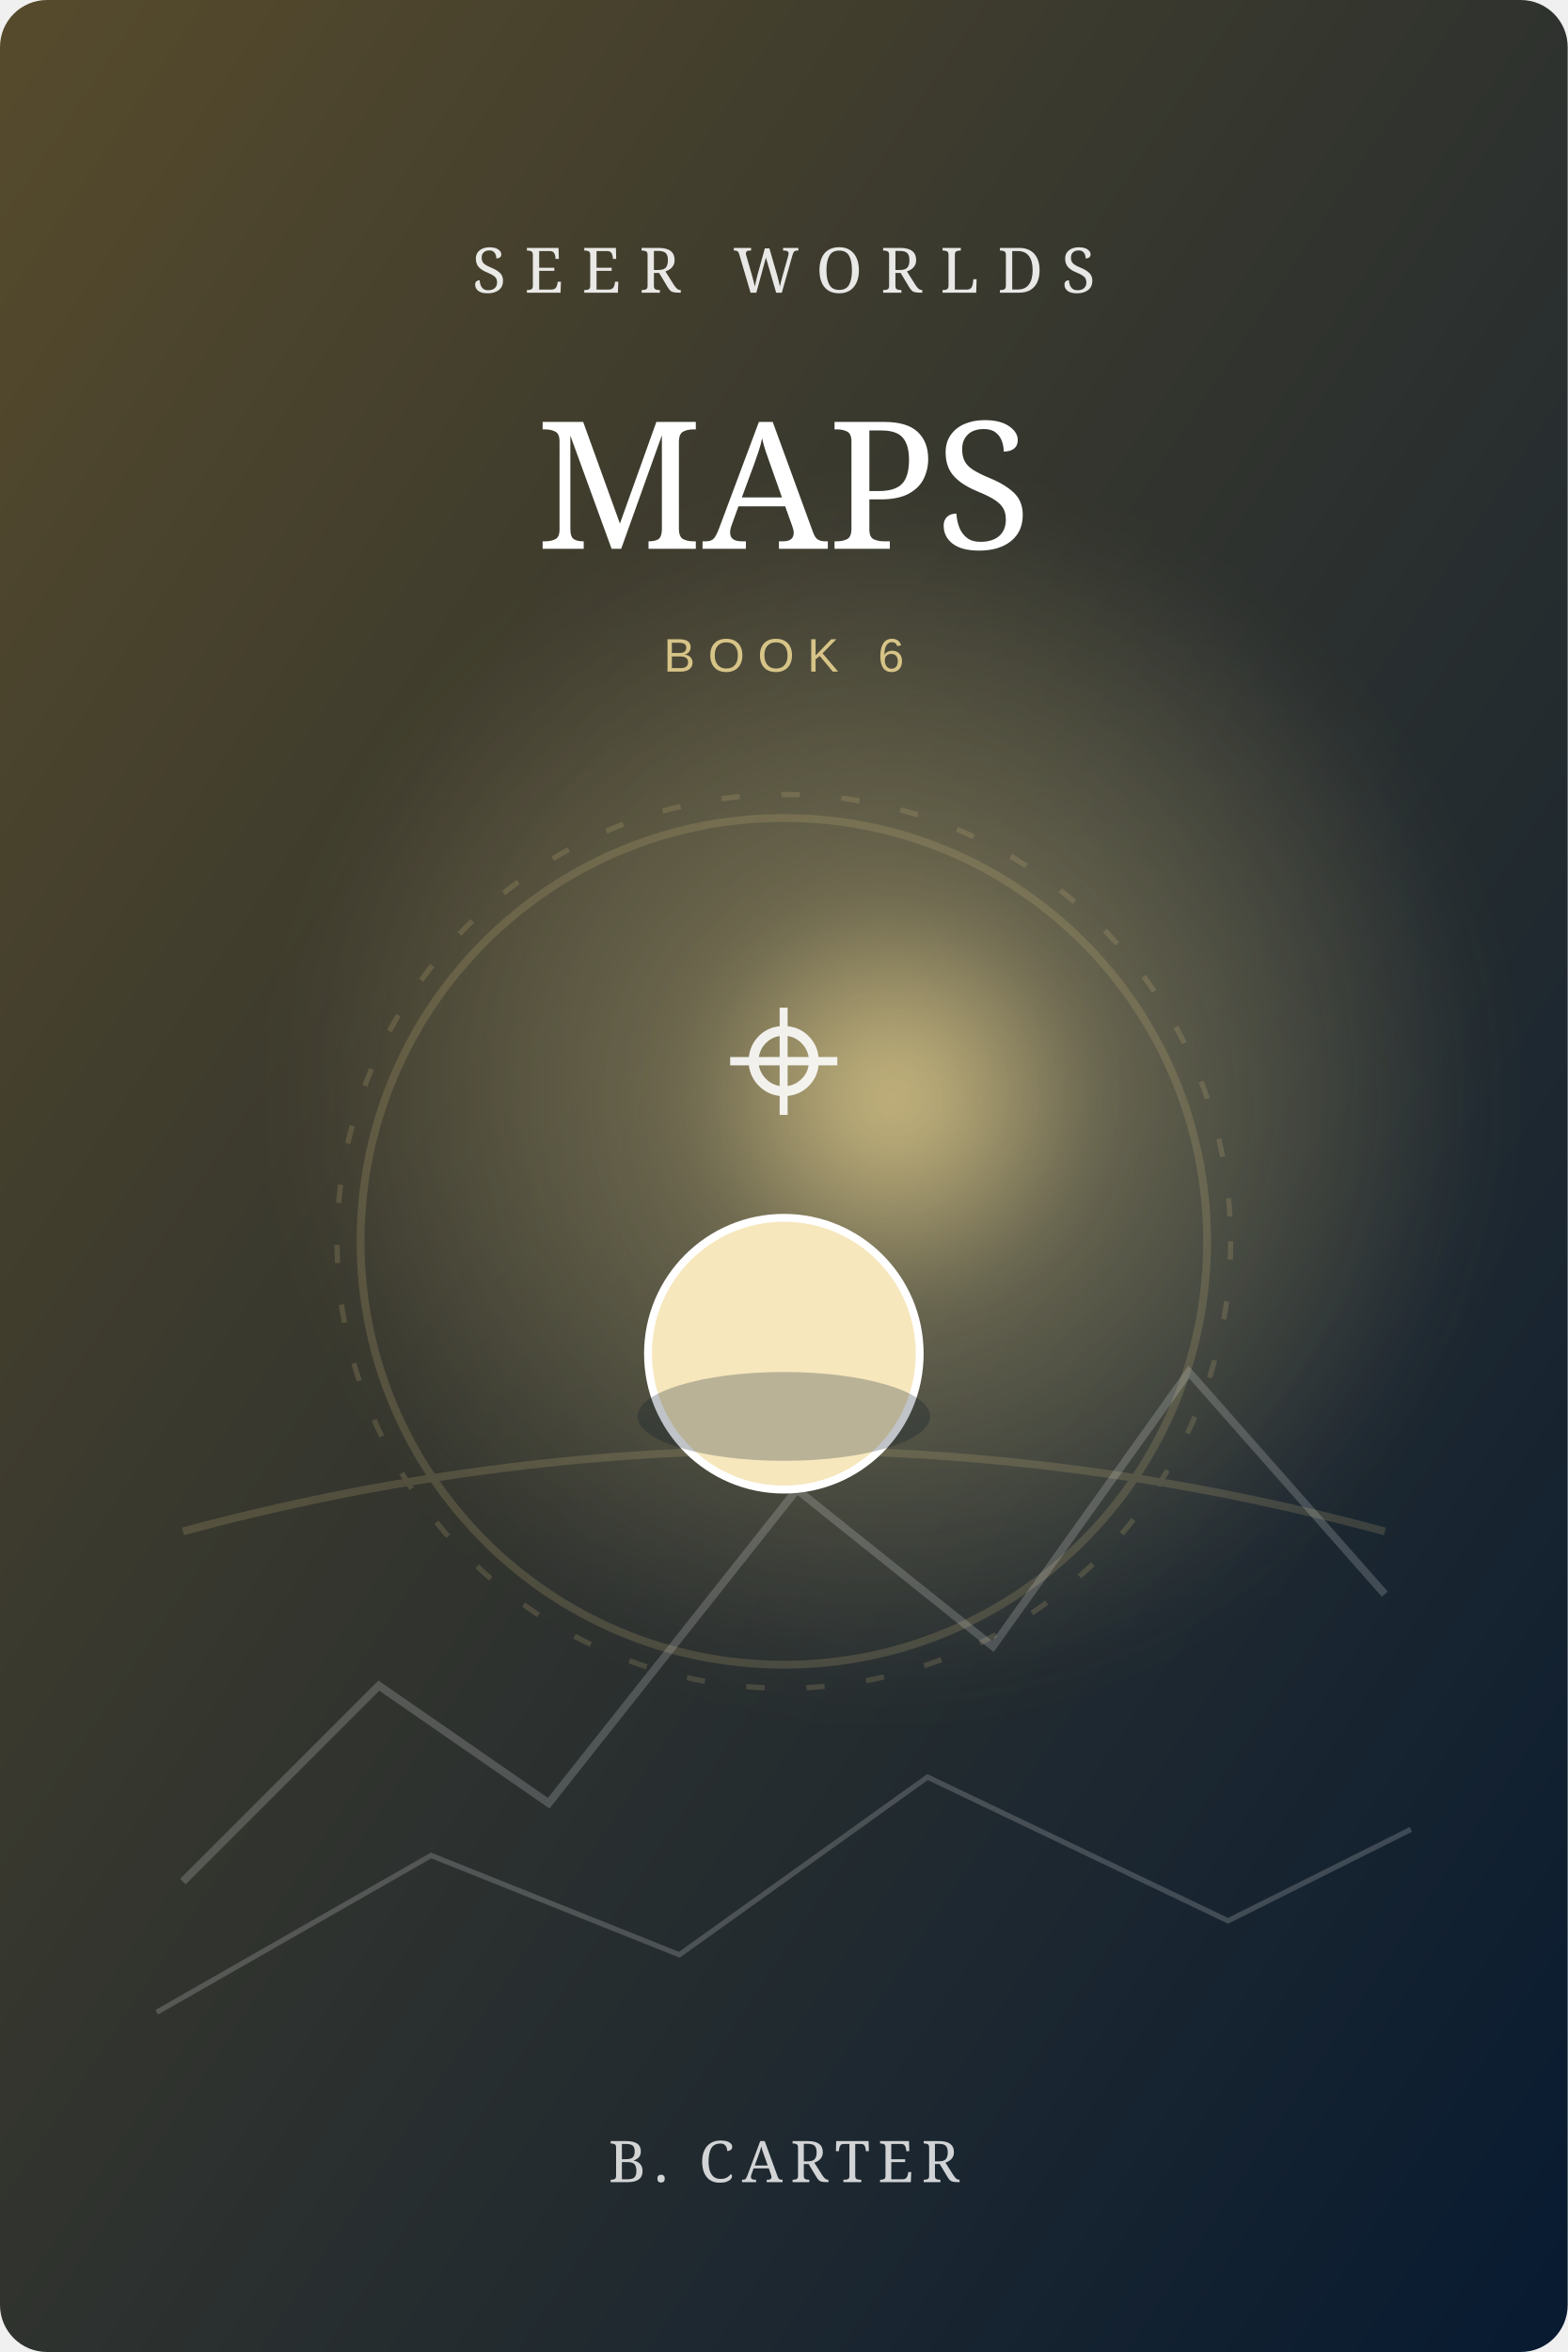
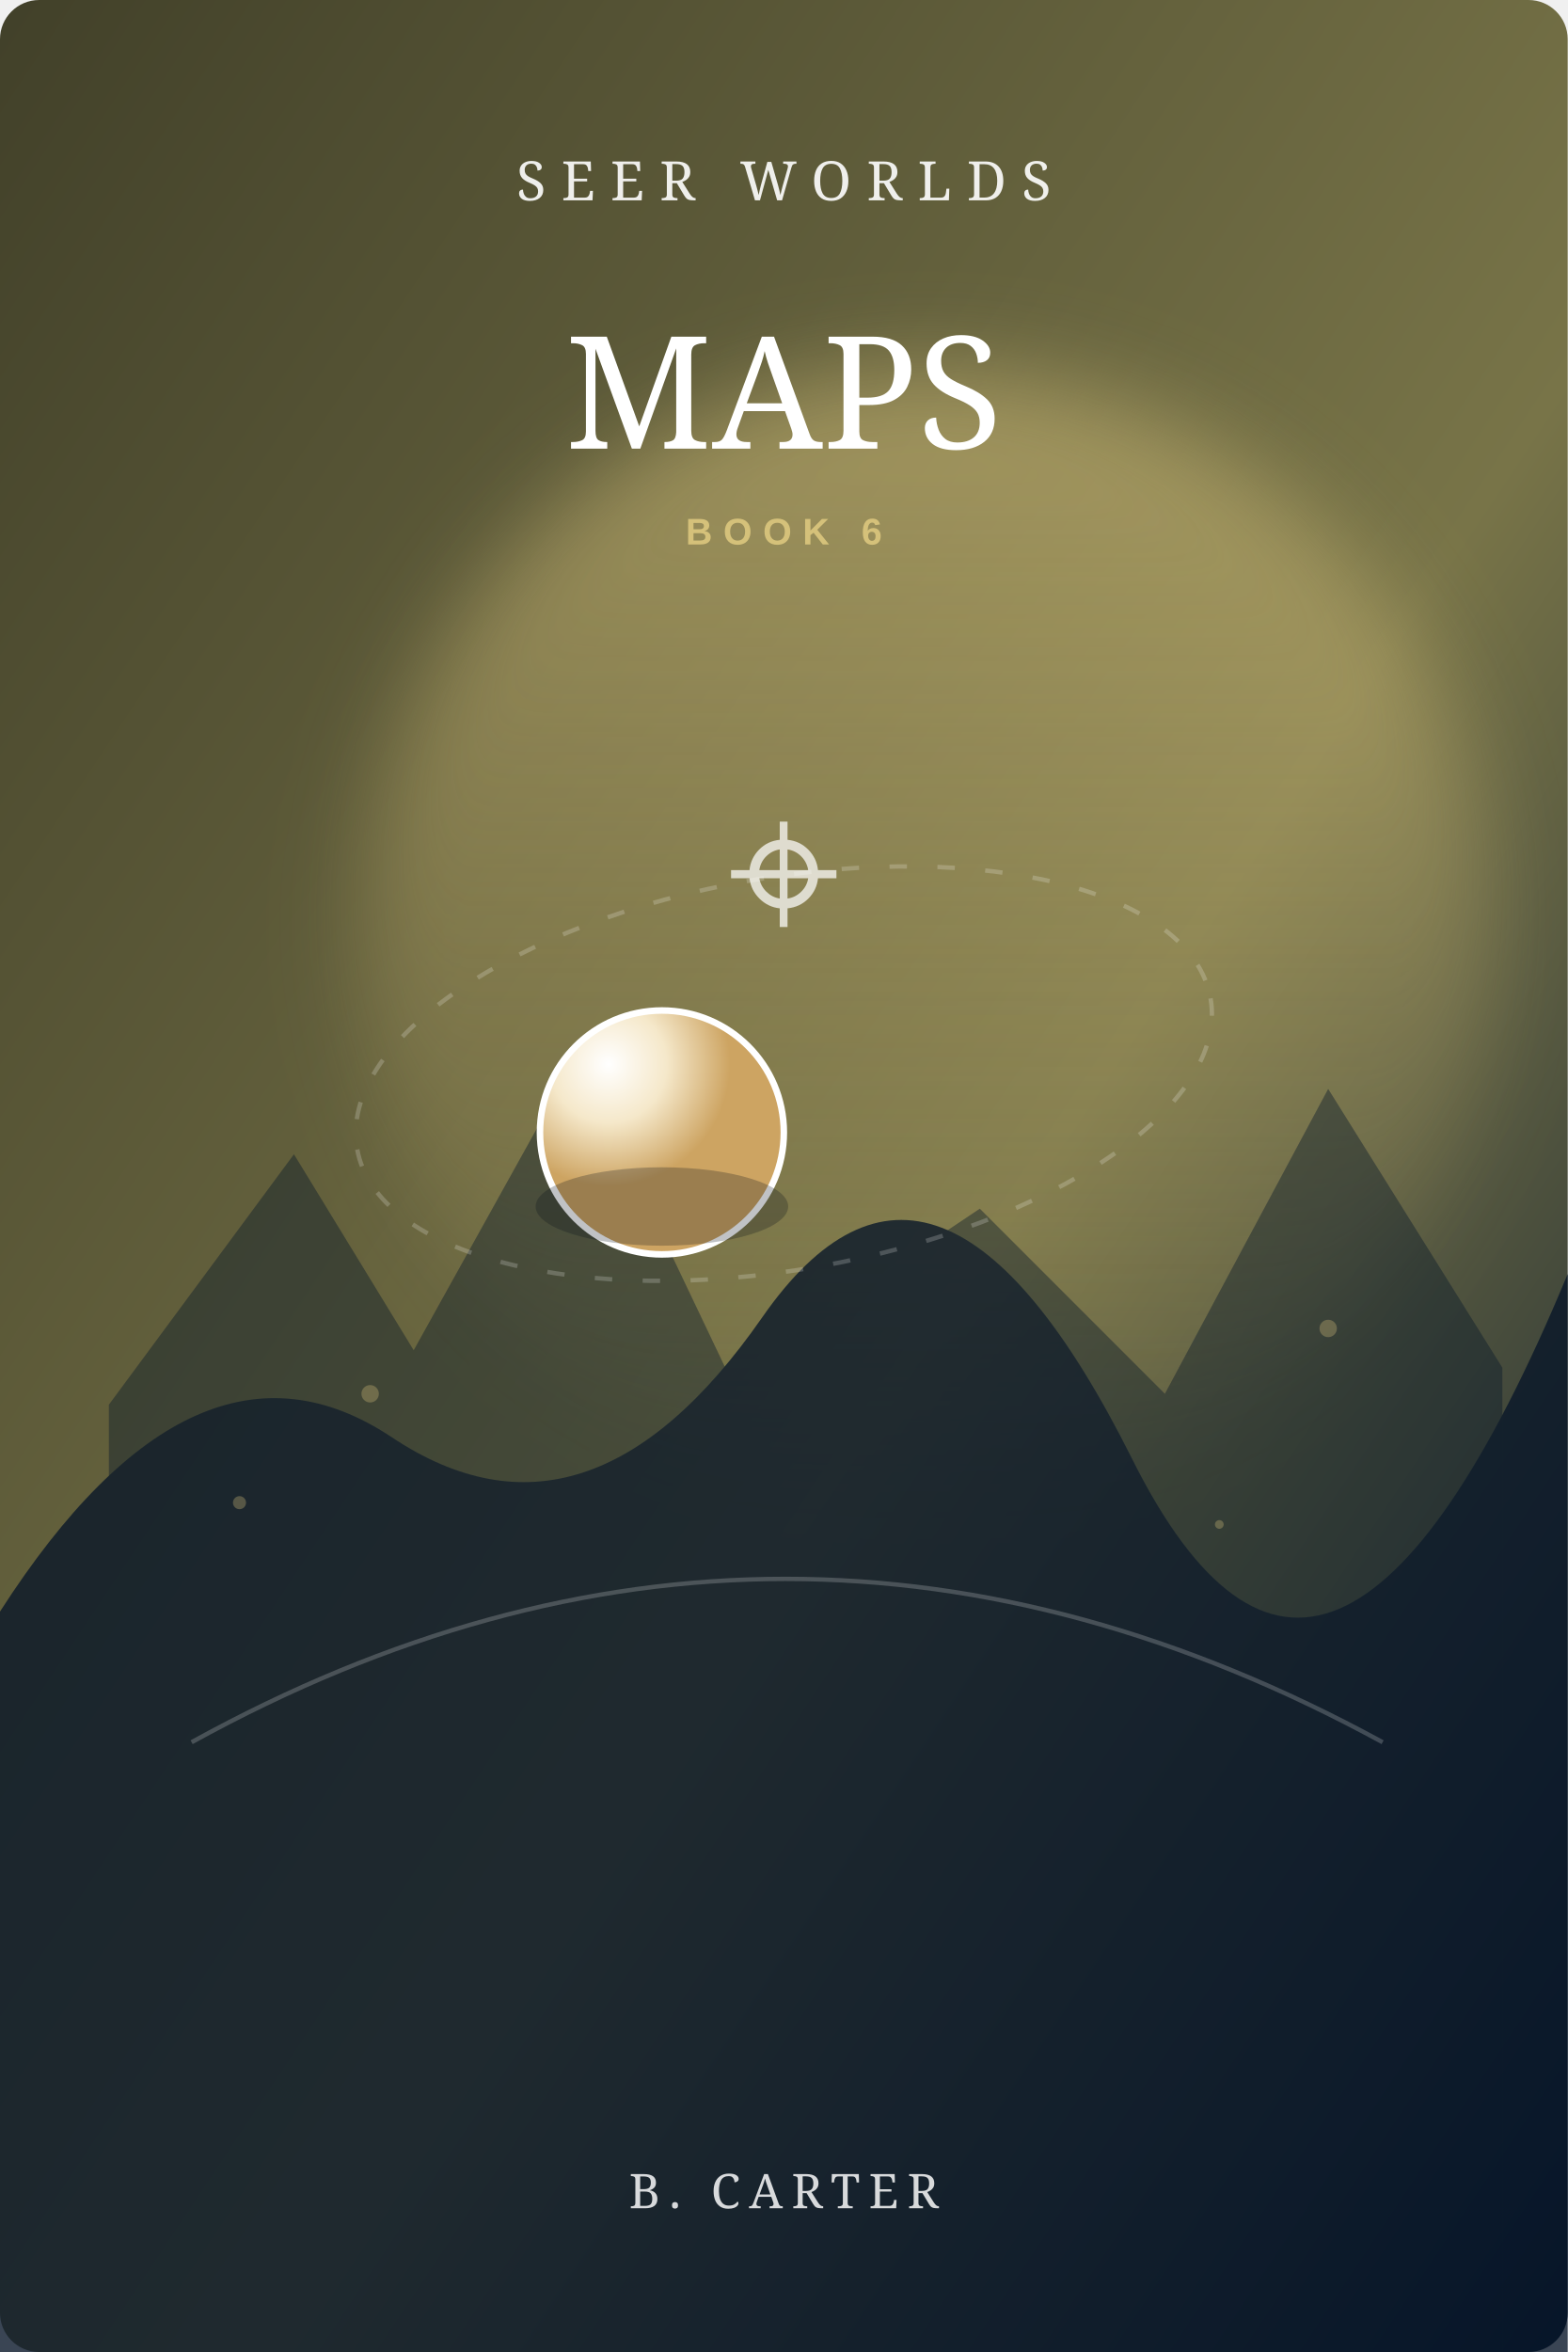
- <svg xmlns="http://www.w3.org/2000/svg" width="600" height="900" viewBox="0 0 600 900">
+ <svg xmlns="http://www.w3.org/2000/svg" width="720" height="1080" viewBox="0 0 720 1080">
  <defs>
-     <linearGradient id="bg" x1="0" y1="0" x2="1" y2="1">
-       <stop offset="0" stop-color="#574b2c" />
-       <stop offset="1" stop-color="#071a31" />
+     <linearGradient id="sky" x1="0" y1="0" x2="1" y2="1">
+       <stop stop-color="#414029" />
+       <stop offset=".58" stop-color="#787448" />
+       <stop offset="1" stop-color="#07182d" />
    </linearGradient>
-     <radialGradient id="glow">
-       <stop offset="0" stop-color="#d7c487" stop-opacity=".95" />
-       <stop offset=".35" stop-color="#d7c487" stop-opacity=".35" />
-       <stop offset="1" stop-color="#d7c487" stop-opacity="0" />
+     <linearGradient id="sun" x1="0" y1="0" x2="0" y2="1">
+       <stop stop-color="#d5c17a" stop-opacity=".95" />
+       <stop offset="1" stop-color="#d5c17a" stop-opacity="0" />
+     </linearGradient>
+     <radialGradient id="dot" cx=".28" cy=".22">
+       <stop stop-color="#fff" />
+       <stop offset=".48" stop-color="#f5e8ca" />
+       <stop offset="1" stop-color="#cda462" />
    </radialGradient>
-     <filter id="soft">
-       <feGaussianBlur stdDeviation="13" />
+     <filter id="blur">
+       <feGaussianBlur stdDeviation="20" />
    </filter>
  </defs>
-   <rect width="600" height="900" rx="18" fill="url(#bg)" />
-   <circle cx="342" cy="420" r="230" fill="url(#glow)" filter="url(#soft)" />
-   <g opacity=".18" stroke="#d7c487" fill="none">
-     <circle cx="300" cy="475" r="162" stroke-width="3" />
-     <circle cx="300" cy="475" r="171" stroke-width="2" stroke-dasharray="7 16" />
-     <path d="M70 586 Q300 524 530 586" stroke-width="3" />
+   <rect width="720" height="1080" rx="18" fill="url(#sky)" />
+   <circle cx="426" cy="430" r="260" fill="url(#sun)" filter="url(#blur)" opacity=".56" />
+   <g fill="#061528" opacity=".78">
+     <path d="M0 740 Q90 600 180 660 T350 605 T520 670 T720 585 V1080 H0Z" />
+     <path d="M50 645 L135 530 L190 620 L265 485 L335 632 L450 555 L535 640 L610 500 L690 628 V1080 H50Z" opacity=".52" />
  </g>
-   <g fill="none" stroke="#ffffff" opacity=".18">
-     <path d="M70 720 L145 645 L210 690 L305 570 L380 630 L455 525 L530 610" stroke-width="3" />
-     <path d="M60 770 L165 710 L260 748 L355 680 L470 735 L540 700" stroke-width="2" />
+   <g fill="#d5c17a" opacity=".32">
+     <circle cx="110" cy="690" r="3" />
+     <circle cx="170" cy="640" r="4" />
+     <circle cx="610" cy="610" r="4" />
+     <circle cx="560" cy="700" r="2" />
  </g>
-   <circle cx="300" cy="518" r="52" fill="#f6e7bd" stroke="#ffffff" stroke-width="3" />
-   <ellipse cx="300" cy="542" rx="56" ry="17" fill="#031224" opacity=".25" />
-   <text x="300" y="112" text-anchor="middle" font-family="Georgia,serif" font-size="24" letter-spacing="7" fill="#ffffff" opacity=".88">SEER WORLDS</text>
-   <text x="300" y="210" text-anchor="middle" font-family="Georgia,serif" font-size="68" fill="#ffffff">MAPS</text>
-   <text x="300" y="257" text-anchor="middle" font-family="Arial,sans-serif" font-size="18" letter-spacing="5" fill="#d7c487">BOOK 6</text>
-   <text x="300" y="432" text-anchor="middle" font-family="Georgia,serif" font-size="78" fill="#ffffff" opacity=".88">⌖</text>
-   <text x="300" y="835" text-anchor="middle" font-family="Georgia,serif" font-size="22" letter-spacing="3" fill="#ffffff" opacity=".8">B. CARTER</text>
+   <g stroke="#fff" opacity=".20" fill="none">
+     <ellipse cx="360" cy="493" rx="199" ry="90" stroke-width="2" stroke-dasharray="8 14" transform="rotate(-10 360 493)" />
+     <path d="M88 800 Q360 650 635 800" stroke-width="2" />
+   </g>
+   <circle cx="304.0" cy="520" r="56" fill="url(#dot)" stroke="#fff" stroke-width="3" />
+   <ellipse cx="304.0" cy="554" rx="58" ry="18" fill="#020b16" opacity=".25" />
+   <text x="360" y="92" text-anchor="middle" fill="#fff" opacity=".9" font-family="Georgia,serif" font-size="25" letter-spacing="7">SEER WORLDS</text>
+   <text x="360" y="206" text-anchor="middle" fill="#fff" font-family="Georgia,serif" font-size="72">MAPS</text>
+   <text x="360" y="250" text-anchor="middle" fill="#d5c17a" font-family="Arial,sans-serif" font-size="17" font-weight="700" letter-spacing="5">BOOK 6</text>
+   <text x="360" y="432" text-anchor="middle" fill="#fff" opacity=".72" font-family="Georgia,serif" font-size="92">⌖</text>
+   <text x="360" y="1014" text-anchor="middle" fill="#fff" opacity=".83" font-family="Georgia,serif" font-size="22" letter-spacing="4">B. CARTER</text>
</svg>
